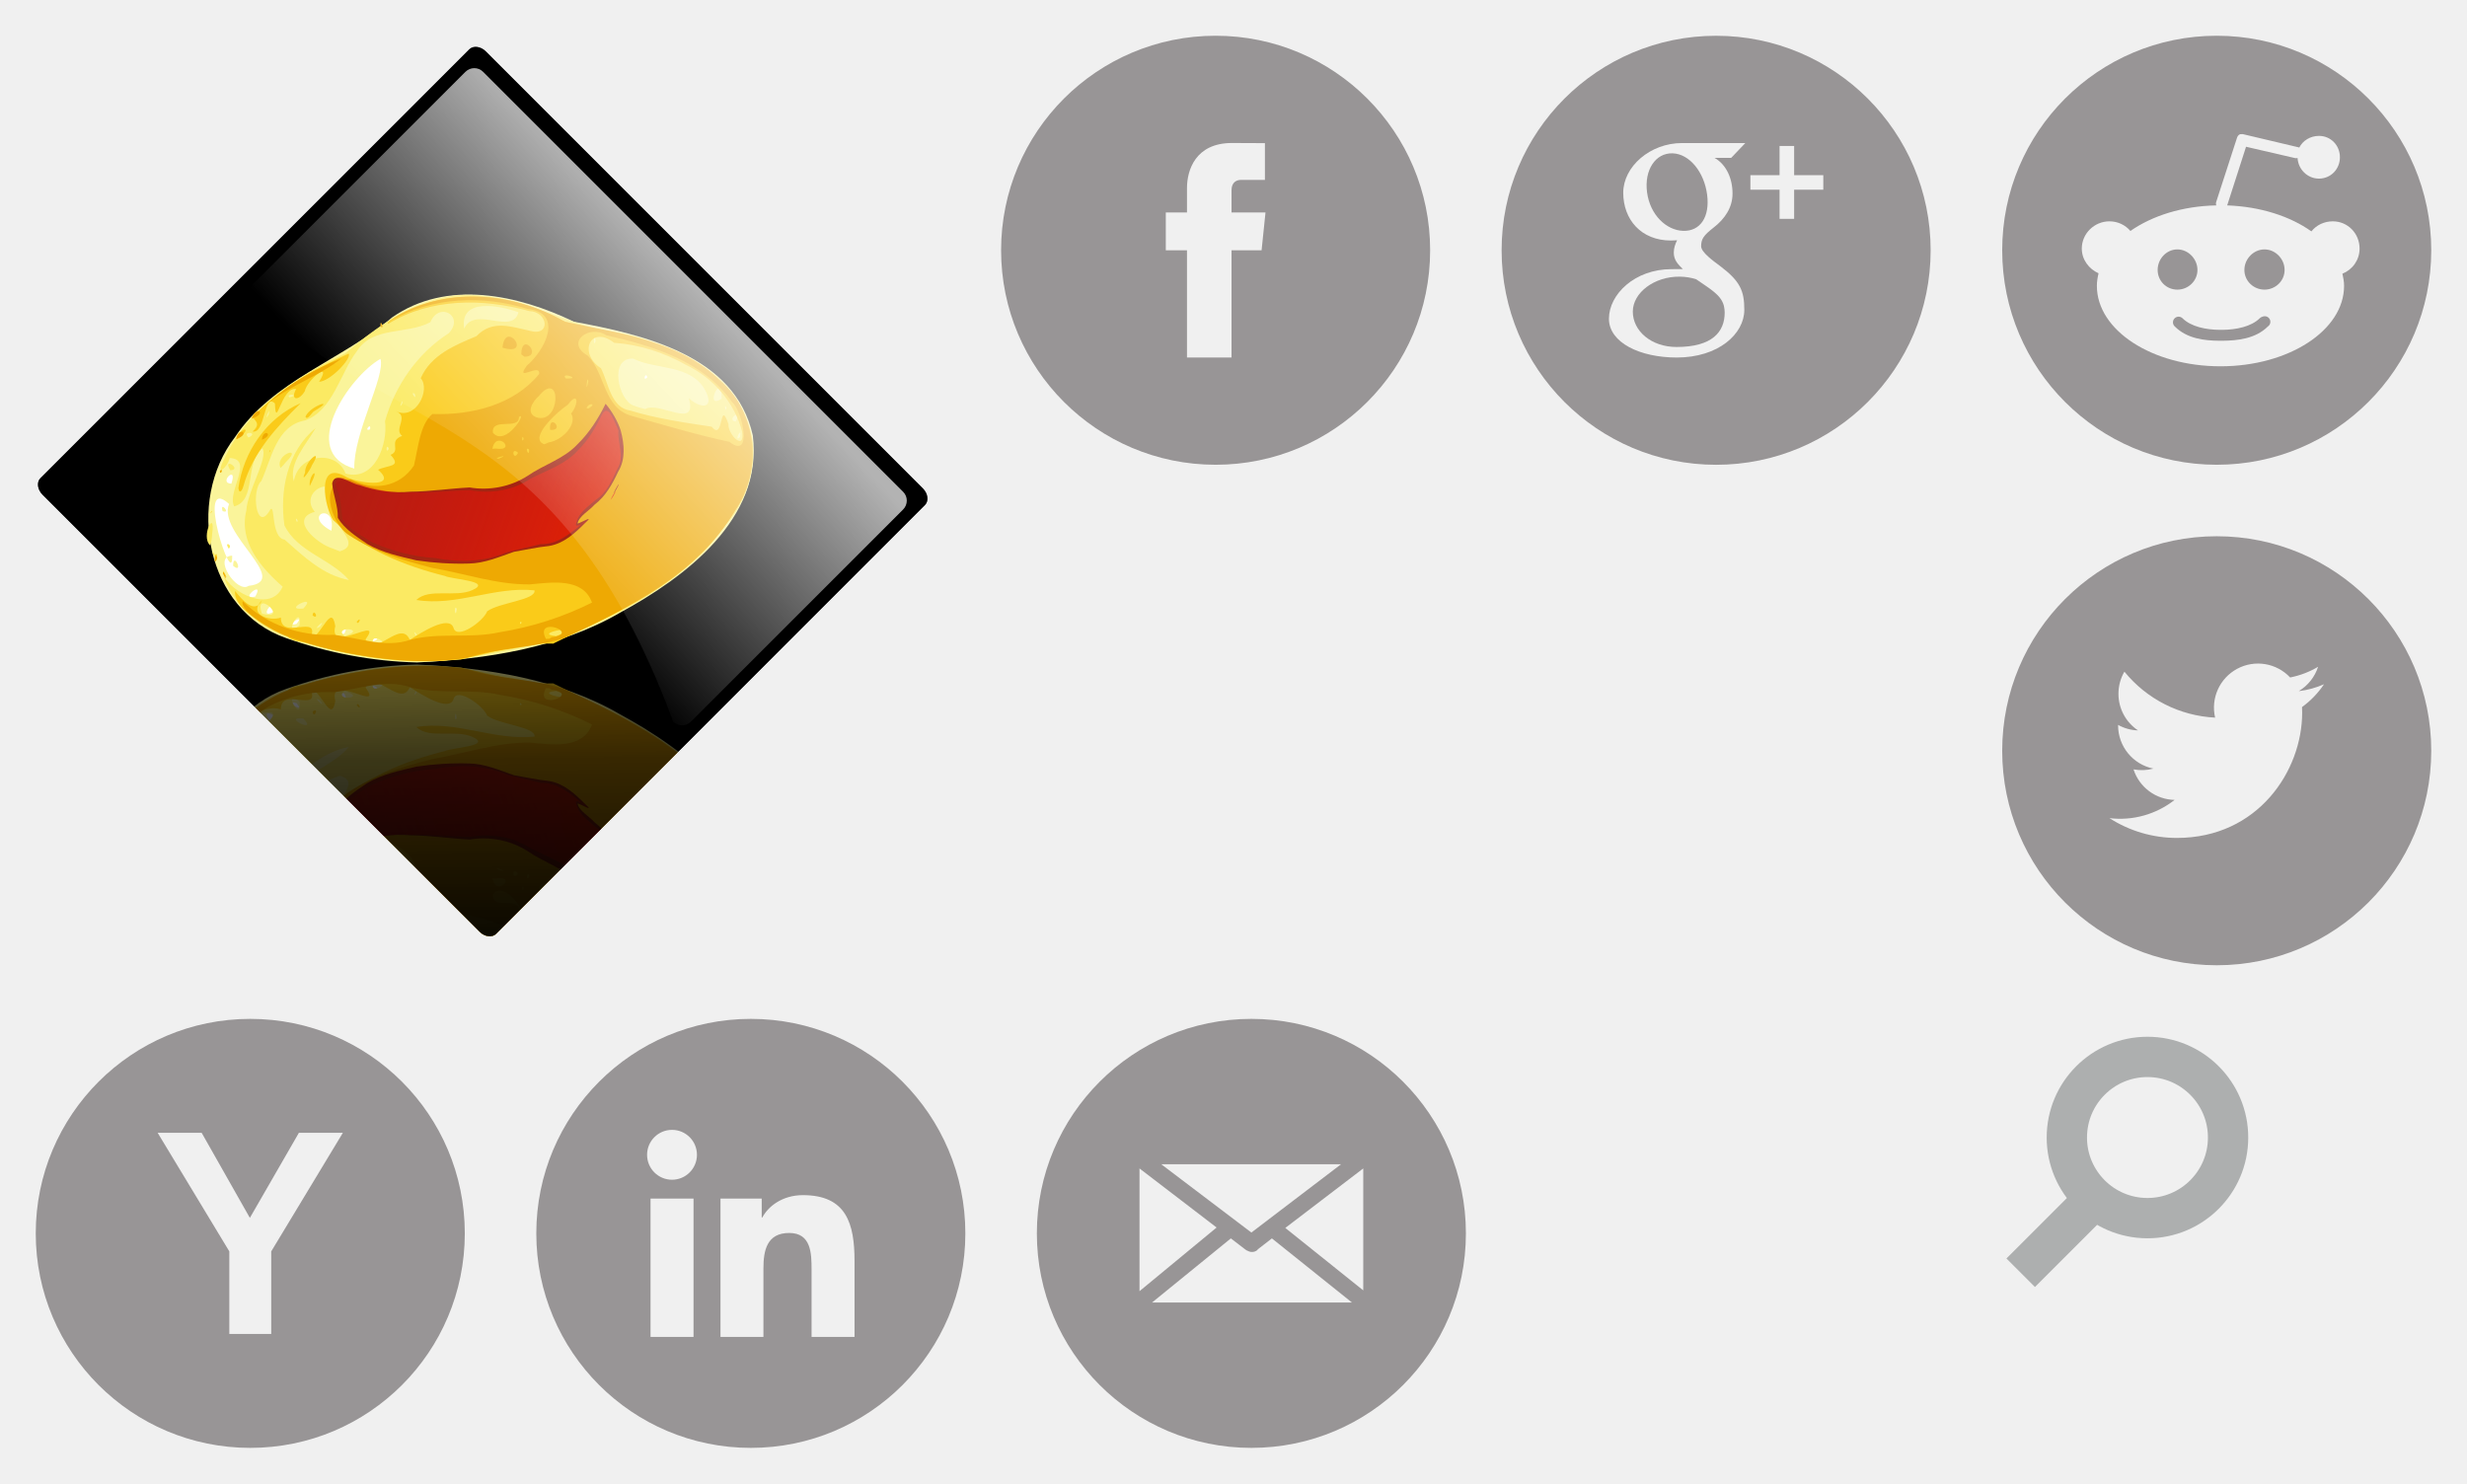
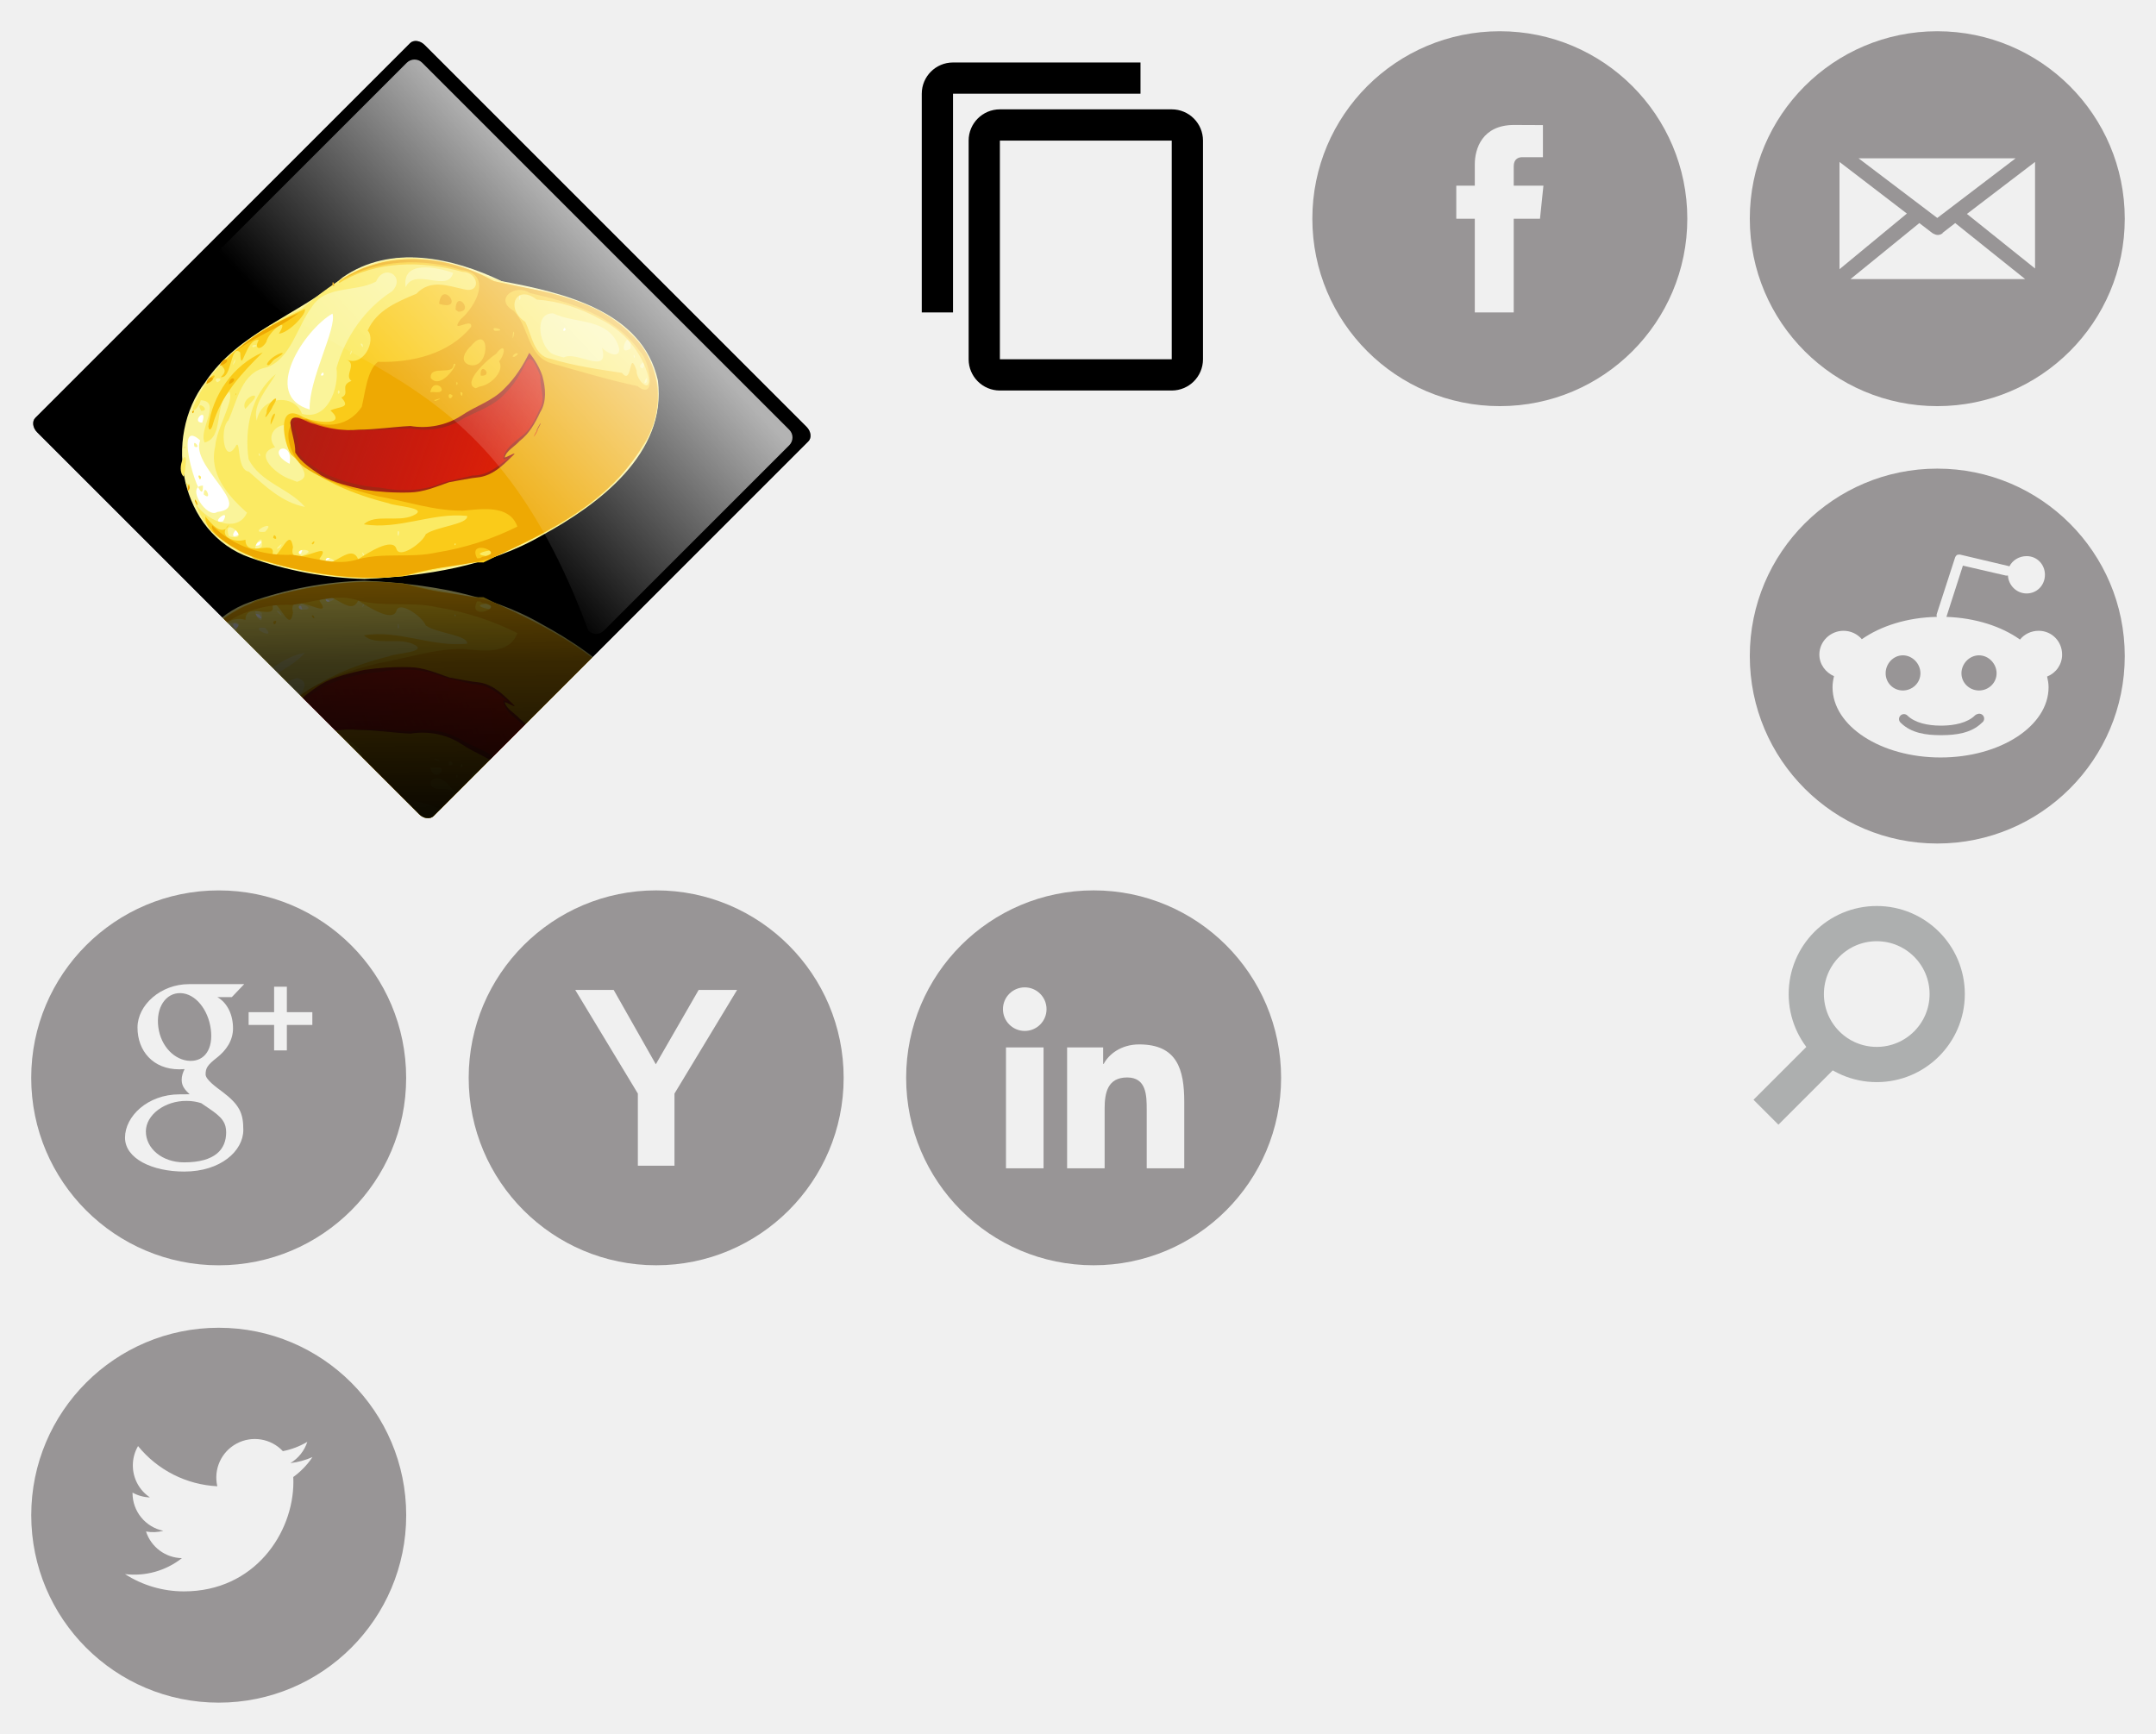
- <svg xmlns="http://www.w3.org/2000/svg" xmlns:xlink="http://www.w3.org/1999/xlink" width="138" height="83" viewBox="0 0 138 83">
-   <svg viewBox="-2 -2 28 28" width="28" height="28" id="facebook" x="54">
+ <svg xmlns="http://www.w3.org/2000/svg" xmlns:xlink="http://www.w3.org/1999/xlink" width="138" height="111" viewBox="0 0 138 111">
+   <svg height="29" viewBox="-2 -2 28 29" width="28" id="copy" x="54">
+     <path d="M0-23h48v48H0z" fill="none" />
+     <path d="M17 2H5a2 2 0 0 0-2 2v14h2V4h12zm2 3H8a2 2 0 0 0-2 2v14a2 2 0 0 0 2 2h11a2 2 0 0 0 2-2V7a2 2 0 0 0-2-2zm0 16H8V7h11z" />
+   </svg>
+   <svg viewBox="-2 -2 28 28" width="28" height="28" id="facebook" x="82">
    <path d="M14.571 12.004H12.89V18h-2.492v-5.996H9.213V9.886h1.185v-1.37c0-.982.466-2.516 2.514-2.516l1.846.008v2.056h-1.34c-.218 0-.528.108-.528.577v1.246h1.9zM12 0C5.373 0 0 5.373 0 12c0 6.628 5.373 12 12 12 6.628 0 12-5.372 12-12 0-6.627-5.372-12-12-12" fill="#989596" />
  </svg>
-   <svg viewBox="-2 -2 28 28" width="28" height="28" id="google" x="82">
+   <svg viewBox="-2 -2 28 28" width="28" height="28" id="google" y="55">
    <g transform="matrix(.8789 0 0 -.8789 -335.525 262.007)" fill="#989596">
      <path d="M392.633 290.624c-1.083.032-1.812-1.058-1.623-2.482.186-1.425 1.217-2.42 2.302-2.453 1.084-.032 1.707.885 1.52 2.31-.186 1.423-1.114 2.592-2.199 2.625M393.09 282.774c-1.617.019-2.987-1.02-2.987-2.225 0-1.228 1.168-2.252 2.784-2.252 2.272 0 3.064.96 3.064 2.19 0 .149-.019.294-.052.434-.178.695-.885 1.076-1.763 1.687-.318.103-.67.163-1.047.166" />
      <path d="M402.227 288.308h-1.856v-1.855h-.928v1.855h-1.856v.927h1.856v1.857h.928v-1.857h1.856zm-5.777-.248c0-.89-.493-1.607-1.19-2.15-.68-.532-.807-.754-.807-1.206 0-.385.811-.958 1.185-1.238 1.299-.975 1.562-1.589 1.562-2.807 0-1.522-1.639-3.033-4.304-3.033-2.339 0-4.312.95-4.312 2.471 0 1.544 1.637 3.154 3.975 3.154.255 0 .488.006.73.006-.32.31-.578.578-.578 1.048 0 .28.088.547.213.785a5.497 5.497 0 0 0-.39-.016c-1.92 0-3.04 1.35-3.04 3.041 0 1.656 1.703 3.163 3.745 3.163h4.025l-.9-.944h-1.056c.746-.427 1.142-1.306 1.142-2.275zm-1.044 10.046c-7.54 0-13.653-6.113-13.653-13.653 0-7.542 6.113-13.654 13.653-13.654s13.653 6.112 13.653 13.654c0 7.54-6.112 13.653-13.653 13.653" />
    </g>
  </svg>
-   <svg viewBox="-2 -2 28 28" width="28" height="28" id="hackernews" y="55">
+   <svg viewBox="-2 -2 28 28" width="28" height="28" id="hackernews" x="28" y="55">
    <path d="M12 0C5.373 0 0 5.373 0 12c0 6.628 5.373 12 12 12s12-5.372 12-12c0-6.627-5.373-12-12-12zM6.82 6.375h2.461l2.696 4.758 2.742-4.758h2.46l-4.007 6.633v4.617h-2.344v-4.617z" fill="#989596" />
  </svg>
-   <svg viewBox="-2 -2 28 28" width="28" height="28" id="linkedin" x="28" y="55">
+   <svg viewBox="-2 -2 28 28" width="28" height="28" id="linkedin" x="56" y="55">
    <path d="M12 0C5.373 0 0 5.373 0 12c0 6.628 5.373 12 12 12 6.628 0 12-5.372 12-12 0-6.627-5.372-12-12-12zM7.594 6.209a1.395 1.395 0 1 1-.005 2.79 1.395 1.395 0 0 1 .005-2.79zm7.322 3.652c2.435 0 2.885 1.603 2.885 3.686v4.244h-2.403v-3.762c0-.897-.017-2.052-1.25-2.052-1.25 0-1.443.977-1.443 1.986v3.828h-2.402v-7.736h2.306v1.056h.034c.32-.608 1.103-1.25 2.273-1.25zm-8.525.194h2.404v7.736H6.39v-7.736z" fill="#989596" />
  </svg>
-   <svg viewBox="-2 -2 28 28" width="28" height="28" id="mail" x="56" y="55">
+   <svg viewBox="-2 -2 28 28" width="28" height="28" id="mail" x="110">
    <path d="M12 0C5.373 0 0 5.373 0 12c0 6.628 5.373 12 12 12s12-5.372 12-12c0-6.627-5.373-12-12-12zM6.96 8.133h10.056L12 11.953zm-1.218.234l4.313 3.305-4.313 3.562V8.391c0-.013-.002-.012 0-.024zm12.516 0c.002.012 0 .01 0 .024v6.797l-4.36-3.493zm-7.406 3.914l.796.61a.468.468 0 0 0 .164.093.47.47 0 0 0 .516-.046.468.468 0 0 0 .024-.024.47.47 0 0 0 0-.023l.046-.024a.47.47 0 0 0 .024-.023l.726-.563 4.477 3.586H6.445z" fill="#989596" />
  </svg>
-   <svg viewBox="-2 -2 28 28" width="28" height="28" id="reddit" x="110">
+   <svg viewBox="-2 -2 28 28" width="28" height="28" id="reddit" x="110" y="28">
    <path d="M12 0C5.373 0 0 5.373 0 12c0 6.628 5.373 12 12 12s12-5.372 12-12c0-6.627-5.373-12-12-12zm1.313 5.508h.046a.264.264 0 0 1 .118 0l3.07.726c.032 0 .04.014.07.024.197-.397.629-.656 1.102-.656.664 0 1.172.53 1.172 1.195 0 .664-.508 1.195-1.172 1.195-.642 0-1.16-.515-1.196-1.148H16.5c-.037.002-.082.012-.117 0L13.64 6.21l-1.055 3.281c1.863.066 3.527.61 4.71 1.453.28-.35.713-.562 1.196-.562.843 0 1.5.68 1.5 1.523 0 .643-.398 1.182-.96 1.407.05.22.093.449.093.68 0 2.49-3.098 4.5-6.914 4.5-3.817 0-6.914-2.01-6.914-4.5 0-.237.04-.477.094-.704-.536-.237-.938-.76-.938-1.383 0-.842.704-1.523 1.547-1.523.468 0 .892.207 1.172.539 1.214-.846 2.9-1.393 4.805-1.43a.29.29 0 0 1 0-.21l1.148-3.54c.025-.101.088-.202.187-.234zm-3.516 6.445c-.614 0-1.102.535-1.102 1.149 0 .613.488 1.101 1.102 1.101.614 0 1.125-.488 1.125-1.101 0-.614-.511-1.149-1.125-1.149zm4.875 0c-.614 0-1.125.534-1.125 1.149 0 .614.51 1.101 1.125 1.101.614 0 1.125-.487 1.125-1.101 0-.615-.511-1.149-1.125-1.149zm-.07 3.75a.313.313 0 0 0-.07.024.313.313 0 0 0-.118.07c-.482.482-1.329.646-2.086.656h-.094a.31.31 0 0 0-.023 0h-.024c-.765-.004-1.62-.166-2.109-.656a.315.315 0 0 0-.422.469c.685.684 1.663.79 2.485.797h.07a.31.31 0 0 0 .023 0h.094c.824-.007 1.846-.112 2.531-.797a.313.313 0 0 0-.257-.563z" fill="#989596" />
  </svg>
  <svg viewBox="-2 -2 18 18" width="18" height="18" id="search" x="110" y="56">
    <g transform="matrix(-1.12748 0 0 1.12748 13.763 0)" fill="none" stroke="#adafaf" stroke-width="2">
      <path d="M11.29 11.71l-4-4" />
      <circle r="4" cy="5" cx="5" />
    </g>
  </svg>
  <svg width="54" height="55" viewBox="-2 -2 50.87 51.81" id="strawhat">
    <defs>
-       <clipPath id="he">
-         <use xlink:href="#ha" transform="matrix(1 0 0 -1 0 926.188)" width="1" height="1" />
+       <clipPath id="ie">
+         <use xlink:href="#ia" transform="matrix(1 0 0 -1 0 926.188)" width="1" height="1" />
      </clipPath>
-       <linearGradient id="hb">
+       <linearGradient id="ib">
        <stop offset="0" stop-color="#e0060f" stop-opacity=".188" />
        <stop offset="1" stop-color="#e02306" />
      </linearGradient>
-       <linearGradient xlink:href="#hc" id="hg" x1="707.338" y1="241.86" x2="550.228" y2="87.801" gradientUnits="userSpaceOnUse" />
-       <linearGradient id="hc">
+       <linearGradient xlink:href="#ic" id="ig" x1="707.338" y1="241.86" x2="550.228" y2="87.801" gradientUnits="userSpaceOnUse" />
+       <linearGradient id="ic">
        <stop offset="0" />
        <stop offset=".66" stop-opacity=".737" />
        <stop offset="1" stop-opacity=".489" />
      </linearGradient>
-       <linearGradient xlink:href="#hd" id="hi" gradientUnits="userSpaceOnUse" gradientTransform="rotate(45 552.985 -471.58) scale(2.94236 2.96348)" x1="322.939" y1="22.012" x2="320.743" y2="93.89" />
-       <linearGradient id="hd">
+       <linearGradient xlink:href="#id" id="ii" gradientUnits="userSpaceOnUse" gradientTransform="rotate(45 552.985 -471.58) scale(2.94236 2.96348)" x1="322.939" y1="22.012" x2="320.743" y2="93.89" />
+       <linearGradient id="id">
        <stop offset="0" stop-color="#fff" />
        <stop offset="1" stop-color="#fff" stop-opacity="0" />
      </linearGradient>
-       <linearGradient xlink:href="#hb" id="hh" gradientUnits="userSpaceOnUse" gradientTransform="matrix(.9856 0 0 .89893 6.03 57.583)" x1="204.593" y1="532.234" x2="453.816" y2="532.234" />
+       <linearGradient xlink:href="#ib" id="ih" gradientUnits="userSpaceOnUse" gradientTransform="matrix(.9856 0 0 .89893 6.03 57.583)" x1="204.593" y1="532.234" x2="453.816" y2="532.234" />
    </defs>
    <g transform="translate(-3.959 -4.285) scale(.08044)">
-       <rect transform="rotate(45)" height="410.72" x="277.529" y="-198.372" ry="6.736" rx="8.657" width="422.202" id="ha" fill-rule="evenodd" stroke="#fff" stroke-width="0" />
-       <use clip-path="url(#he)" height="1052.362" width="744.094" transform="matrix(1 0 0 -1 0 926.188)" xlink:href="#hf" opacity=".884" />
-       <rect width="422.202" rx="8.657" ry="6.736" y="-198.372" x="277.529" height="410.72" transform="rotate(45)" fill="url(#hg)" fill-rule="evenodd" />
-       <g transform="rotate(19.983 422.312 643.114) scale(.72276)" id="hf">
+       <rect transform="rotate(45)" height="410.72" x="277.529" y="-198.372" ry="6.736" rx="8.657" width="422.202" id="ia" fill-rule="evenodd" stroke="#fff" stroke-width="0" />
+       <use clip-path="url(#ie)" height="1052.362" width="744.094" transform="matrix(1 0 0 -1 0 926.188)" xlink:href="#if" opacity=".884" />
+       <rect width="422.202" rx="8.657" ry="6.736" y="-198.372" x="277.529" height="410.72" transform="rotate(45)" fill="url(#ig)" fill-rule="evenodd" />
+       <g transform="rotate(19.983 422.312 643.114) scale(.72276)" id="if">
        <path d="M114.286 585.934c-3.036 19.263-3.027 38.998.545 58.181 1.502 16.179 7.973 31.69 18.628 43.968 7.672 9.251 19.357 13.974 27.976 22.274 10.71 11.537 26.173 18.157 41.876 18.17 12.526 2.676 25.695 6.016 38.295 1.764 13.532-3.342 27.029-6.942 40.804-9.015 8.54-1.305 19.254-.622 25.06-8.148 8.227-10.2-3.534-17.232-12.677-18.683-28.886-10.623-58.364-21.521-82.787-40.793-17.96-11.694-39.508-16.96-56.69-29.927-12.442-9.54-13.656-27.356-25.2-37.505-4.836-2.785-10.757-1.802-15.83-.286zM439.286 392.362c-4.777-.317-8.044 3.267-11.429 10.714-3.73 8.208 12.984 13.765 17.857 15.715 10.308 4.123 10.89-.888 15.715-7.857 5.375-7.765-11.417-17.068-16.429-18.572-.51-.153-.952-.476-1.429-.714" fill="#fff" />
        <path d="M206.429 603.076c-8.694-1.618-10.633 3.675-15.715 12.143-2.064 3.44.846 10.656 1.429 13.572 1.949 9.743 22.084 13.933 28.571 16.428 8.916 3.43 8.685-5.291 10-11.428 3.806-17.76 1.158-21.921-13.571-29.286-2.755-1.377-7.694-1.126-10.714-1.429z" fill="#fff" />
        <path d="M208.571 449.505l-27.142 43.571c6.21 24.764-13.563 48.841-4.34 73.48 5.44 8.417 2.749 21.025 11.524 27.015 12.39 4.615 25.772-4.229 36.595-9.734 16.759-12.598 22.332-34.43 24.773-54.227-1.461-9.985-7.275-19.01-6.307-29.477-.895-17.855-5.685-37.285-20.25-48.9-1.199-3.054-20.777-7.185-14.853-1.728z" fill="#fff" fill-rule="evenodd" />
        <path d="M217.636 733.599c-76.837 1.125-128.138-85.5-105.878-155.337 14.72-60.274 67.25-98.492 96.728-150.647 34.892-49.566 100.218-58.37 156.253-52.664 63.097-10.444 147.536-21.404 187.6 41.47 34.695 67.889-13.587 141.649-58.112 192.041-41.164 49.275-99.26 80.905-157.61 105.385-38.274 12.852-78.62 19.43-118.98 19.752zm4.412-15.337c4.947-13.22-11.503 8.036 0 0zm-22.87-3.678c-3.579-17.024-12.277 14.3 0 0zm66.657-3.075c.974-12.859-7.303 7.664 0 0zm-87.406-3.718c3.1-18.387-13.509 8.92 0 0zm116.625-.552c2.856-15.76-7.788 9.067 0 0zm-125.625-6.5c35.55-17.613-43.192-34.864-42-63.7-39.321-16.19 30.981 73.803 18.644 43.064-16.977 6.835 15.986 31.242 23.356 20.637zm-19.396-12.249c-4.702-13.209 12.44 4.351 0 0zm-25.917-43.345c-6.09-8.386 8.814.018 0 0zm79.122 51.896c-5.275-8.87-5.188 10.145 0 0zm19.609-68.857c-4.634-26.722-30.974-4.376 0 0zm-99.757-9.143c-.328-19.239-11.914 3.937 0 0zm-4.154-28.085c-8.89 3.903 8.274 6.978 0 0zm104.204-22.855c-11.723-29.733-1.98-88.652-11.709-101.58-21.45 25.277-41.19 105.208 11.709 101.58zm1.289-38.342c-1.38-7.112-4.967 4.641 0 0zm220-129.968c-3.01-5.6-3.113 5.68 0 0z" fill="#faf49a" />
        <path d="M216.976 732.167c-27.686.234-56.052-11.457-73.327-33.52 13.766 13.976 53.37 18.08 55.034-7.77-24.386-9.458-51.406-24.61-54.482-53.471-5.258-17.016 2.64-51.826-5.637-58.088-11.115 17.55 11.537 45.982-6.018 58.184-11.032-10.343 2.642-46.297-18.757-39.874.955 9.357-6.395 20.64-4.615 4.14 3.845-50.896 35.83-94.188 70.76-129.145 21.98-39.06 51.172-80.122 97.415-91.066 42.9-12.05 88.175-1.243 131.468-11.13 45.537-5.906 99.77-4.5 132.331 32.875 23.294 25.951 28.818 64.655 16.32 96.838-17.24 61.873-62.806 110.81-109.85 152.186-29.672 18.103-59.135 36.873-90.176 52.497-44.086 19.41-92.626 26.326-140.466 27.344zm8.077-13.497c-4.88-21.406-11.095 18.17 0 0zm-35.624 1.62c27.096-2.531-15.918-19.794 0 0zm53.43-6.844c3.752-11.873-6.755 8.232 0 0zm23.981.268c18.186-13.835-14.384-4.807 0 0zm26.726-1.494c23.267-4.27-9.058-11.995 0 0zm-70.523-9.084c8.335-18.725-18.33 8.904 0 0zm104.232-13.376c-6.66-3.731 3.462 5.31 0 0zm-74.162-25.058c-22.582-12.58-52.36-7.84-71.901-26.596-14.922-27.915-20.61-64.17-3.559-92.471-2.832 16.231-12.31 38.32-2.014 52.112-5.005-24.197 25.557-40.846 41.678-22.702 27.352-2.097 27.02-38.233 17.294-56.87-2.385-33.337 6.573-67.873 27.021-94.565 8.576-19.341-17.886-24.817-19.075-3.779-15.922 18.034-47.891 20.916-53.628 47.566-7.415 24.063-2.06 58.067-22.614 74.866-22.976 13.41-16.726 43.061-18.523 65.268-5.815 10.503 11.231 45.302 16.156 23.374 1.61-13.087 8.816 22.245 21.854 19.312 21.314 8.39 43.846 18.42 67.31 14.485zm-92.984-74.249c-9.68-9.637 12.705-27.026 2.86-7.057-.714 2.45-1.786 4.75-2.86 7.057zm193.8 65.338c-4.735-3.634 2.498 10.819 0 0zm-117.5-12.729c21.163-15.562-28.952-21.603-17.544-42.808-11.048-22.685-36.344 5.105-16.004 16.904-20.35 14.487 12.349 26.634 26.462 25.718l2.381.102zm-45.553-13.357c-4.911-3.757 1.59 4.999 0 0zm-67.447-55.29c7.9-7.96-8.444-3.78 0 0zm10-26.124c-1.24-9.57-1.691 10.804 0 0zm113-7.714c-4.24-5.101-1.01 6.345 0 0zm-100.63-13.036c9.04-5.86-4.835-2.216 0 0zm98.023-29.012c-.53-9.118-2.062 6.998 0 0zm7.607-12.856c-5.8-1.472 5.147 6.655 0 0zm201-58.341c9.486-11.48 51.662 1.835 33.856-22.866 14.674 6.03 25.519.376 10.965-12.243-20.487-17.203-47.343-1.619-70.826-4.17-20.826 7.006.567 39.508 14.477 39.811 3.852.167 7.699-.155 11.528-.532zm89.5-5.541c-2.083-11.533-3.64 7.895 0 0zm-268.5-6.941c1.445-23.035 43.368-9.03 41.145-30.786-16.69.02-55.381 5.121-41.145 30.786zm260-4.996c2.19-15.197-9.215 2.134 0 0zm-12-8.622c-4.14-4.775.634 4.913 0 0zm-7-6.487c-8.554-24.507-11.695 16.08 0 0zm-125.162-9.855c-4.575-9.84-.353 7.918 0 0zm-259.11 300.828c-7.082-8.284 9.502 5.036 0 0zm-6.062-7.594c-11.314-4.728-6.783-33.942-1.795-10.331 1.03 3.344 1.833 6.808 1.795 10.331zm16.94-2.915c-6.986-5.083 2.506-4.77 0 0zm-22.951-67.247c-11.94-9.586 10.64-4.444 0 0z" fill="#fbea63" />
        <path d="M218.212 731.816c-19.028-2.63-54.23-5.604-58.743-22.557 7.33 4.595 24.172 14.892 25.902-.406-8.09 16.69 13.243 15.768 21.396 8.896 7.026 20.167 32.605-16.344 31.605 8.385 8.685-3.991 6.626-37.368 17.39-17.9 2.622 26.986 38.026-25.873 29.887 1.93 14.21 13.008 23.631-28.765 37.859-13.3 7.248-9.625 25.554-33.71 33.463-23.86 6.638 9.784 23.555-14.986 23.58-24.545 7.755-11.334 38.239-24.7 33.831-32.434-35.297 8.736-61.639 38.142-97.708 44.764 7.143-14.409 32.435-13.823 44.707-25.757 14.824-14.236-21.103-2.609-27.825-3.526-37.607 3.884-77.569 2.597-112.558-13.039-11.001-7.948-32.95-44.949-4.143-41.09 11.317 3.046 51.477-6.051 26.897-15.663 7.235-7.478 19.65-9.463 6.052-16.536 7.933-7.258-6.68-10.779 3.994-19.76-9.716-2.848.297-18.594-12.931-19.133 20.118 1.993 22.829-29.375 10.866-35.746 1.495-23.027 18.78-38.63 34.432-53.072 8.539-19.602 27.807-18.863 44.483-21.187 19.066-1.76 8.846-22.016-7.246-16.533-43.458 3.29-88.219 19.49-116.114 54.428-4.945.016 15.132-21.985 22.311-26.374 34.411-27.672 81.24-37.62 124.383-30.062 28.443-.884 55.909-10.695 84.563-9.467 42.324-2.911 89.376 11.387 112.813 48.996 20.19 33.022 10.356 73.402-2.295 107.206-21.944 51.796-64.008 91.266-102.288 131.15-27.415 8.943-49.892 27.02-73.644 42.112-42.303 19.445-88.095 30.45-134.488 33.697-6.73-.062-14.012 3.352-20.43.383zm228.717-83.522c27.179-22.754-24.21 6.04 0 0zm-33.5-.503c-1.805-3.403-1.66 4.053 0 0zm26.965-214.603c25.014-1.279 52.171-7.028 74.271-11.486 15.31 9.495-2.862-27.358 13.387-7.426 2.64 9.18 22.845 18.48 14.03 2.22-15.737-22.477-40.889-36.692-68.057-39.43-22.694-3.778-46.286-3-68.447 3.388-26.332-8.276-27.56 20.252-3.4 25.79 10.924 10.078 20.636 30.761 38.216 26.944zM233.095 706.124c-1.746-7.594 7.8 2.18 0 0zm-89.166-7.944c-3.604-6.397 10.285 7.594 0 0zm128.687-.452c3.068-7.644 2.701 3.902 0 0zM131.57 685.646c.014-6.997 4.647 6.927 0 0zm-17.062-36.439c1.21-3.565.068 4.7 0 0zm15.94-28.617c-6.947-32.33 2.27-68.702 26.754-91.575-13.16 27.7-25.6 57.27-23.077 88.607.394 2.847-.65 8.76-3.677 2.968zm-21.02-8.8c2.298-4.224 2.298 4.226 0 0zm81.184-15c-4.555-8.883 2.288-20.495.42-3.958zm-8.183-10.149c-4.046-9.121 7.988-28.558 3.592-8.227.249 3.794-4.277 20.733-3.592 8.227zm-68.943-6.919c.695-14.804 11.521-14.447 0 0zm32.022-.515c1.21-3.565.068 4.7 0 0zm-20.504-11.18c7.787-14.217-11.395-7.587-1.471-18.837 14.182-29.464 36.11-54.527 59.213-77.31 4.252 3.055-7.094 29.222-16.473 33.183 4.844-23.131-11.067 1.853-9.262 12.48-2.073 10.642-9.946 12.268-8.06.763-13.55 2.313-4.064 42.49-13.577 18.901-13.262-6.098 1.548 28.978-10.37 30.82zm40.425-29.076c.781-11.338 21.247-26.028 5.757-7.383-1.495 1.479-2.859 10.882-5.757 7.383z" fill="#facb19" />
        <path d="M217.96 731.681c-14.661.504-49.277-7.023-48.677-16.082 27.529 12.981 60.055 12.052 87.832.48 22.632-5.353 47.898-4.245 66.91-19.578 22.618-15.577 50.623-19.258 73.712-34.062 25.68-14.286 49.186-32.482 69.399-53.814-15.625-18.885-41.134-4.425-58.607 3.752-28.226 10.629-58.927 10.861-88.342 16.194-26.68 2.554-54.298 4.21-80.516-2.018-20.155-3.985-45.48-39.382-15.921-48.226 22.783 3.28 43.835-8.433 49.257-31.323-1.728-15.304-7.727-37.438-.212-49.594 33.323-10.87 66.439-32.662 78.498-67.101-2.117-10.8-18.666 15.768-13.024-3.478 10.62-18.39 15.507-56.534-17.147-48.422-42.105 1.927-84.627 19.226-112.303 51.726 32.953-45.838 94.853-61.64 148.536-52.435 49.684-6.737 103.226-19.69 150.98 2.498 40.816 15.686 63.146 63.807 52.315 105.552-12.762 65.625-60.233 116.524-106.371 161.702-23.684 18.417-52.524 28.633-76.51 46.74-35.593 20.328-76.645 29.691-116.995 35.048a375.743 375.743 0 0 1-42.814 2.441zm225.724-81.156c24.214-12.375-22.338-13.29-4.583 3.3l2.753-1.1zM343.179 514.847c10.078-9.072-7.289 2.955 0 0zm-5.933-7.556c20.293-4.09-5.617-16.855-2.618 1.188zm20.502-3.394c-8.495-3.614-1.187 9.631 0 0zm8.493-6.044c-5.715-2.372 2.637 7.755 0 0zm-36.128-3.228c15.403 8.834 22.95-29.861 17.273-21.465 4.496 11.55-23.625 8.385-17.273 21.465zm50.512-9.061c11.647-6.342 18.722-25.234 10.128-31.453 3.688-10.231-.768-22.21-5.528-6.558-6.941 9.332-23.488 41.325-7.72 40.98zm-2.732-11.111c-6.707-14.841 13.89-3.617 0 0zm-19.641 16.005c-3.283-5.325-.449 5.386 0 0zm-23.405-12.274c11.54-3.086-7.931 2.685 0 0zm27.316-10.143c23.758-.883 6.566-49.63-4.314-18.932-3.349 6.015-6.471 18.638 4.314 18.932zm41.816-23.738c6.293-7.32-2.002-5.054-1.713.442zm38.752-6.994c30.568-2.246 61.212-3.961 91.593-8.181 25.934 8.453 1.827-30.24-9.877-34.671-37.259-26.03-85.215-23.43-128.036-17.959-17.54-4.434-33.276 19.038-9.407 23.055 20.64 9.813 29.509 39.732 55.727 37.756zm-67.302-11.518c15.308-4.817-7.937-3.987 0 0zm20-4.7c-3.626-6.233 2.453 14.725 0 0zM143.987 698.259c-2.663-5.76 9.475 9.65 0 0zm-12.364-12.528c4.55-1.921 1.894 11.125 0 0zm-22.194-73.94c1.819-4.93 1.79 4.8 0 0zm4.032-32.069c-2.556-11.764 11.46-10.088 0 0zm22.003-7.525c-2.75-10.746 9.547-8.473 0 0zm-15.398-14.906c.533-13.89 12.134-8.468 0 0zm10.363-19.699c11.626-22.83 28.579-42.598 47.753-59.437-13.5 21.702-34.092 37.859-47.753 59.437zm71-98.683c-3.736-8.19 5.41 2.159 0 0zm128.547-19.902c-6.988-20.323 19.322-4.585 3.405 1.059l-3.405-1.059zm-18.081.16c-6.433-25.492 29.151-1.387 0 0z" fill="#eea903" />
        <path d="M257.633 628.303c-11.494-2.896-23.839-5.511-33.258-13.116-3.314-10.09-11.07-17.976-15.484-27.597-1.94-11.886 16.299-5.273 23.784-7.002 15.626-.043 31.222-3.502 45.331-10.13 16.845-6.295 32.668-14.998 49.2-21.975 18.032-3.325 34.814-13.337 45.893-27.987 10.342-14.595 25.664-25.564 32.726-42.48 6.506-13.44 9.662-28.313 11.307-42.965 7.442 4.27 15.703 10.963 21.168 18.105 7.283 10.432 13.231 22.936 10.547 35.995-1.114 12.242-3.03 24.686-9.86 35.222-2.608 6.865-9.826 14.603-8.636 21.418 3.815-2.708 11.896-13.357 6.172-2.696-5.477 11.765-11.77 24.021-23.537 30.626-9.644 4.648-18.764 10.52-28.112 15.842-10.93 8.877-21.377 18.874-34.808 23.98-14.739 5.866-30.125 10.353-45.649 13.515-15.476 1.799-31.287 4.044-46.784 1.245zm194.494-124.012c1.96-11.28 1.261.522-.558 5l.558-5z" opacity=".893" fill="#9c1515" />
-         <path d="M261.468 625.411c-11.133-2.413-23.164-3.786-32.779-10.34-3.9-8.174-7.439-16.99-13.787-23.885-5.81-5.426-3.722-14 5.163-11.595 19.556.192 39.853-.218 57.915-8.58 17.325-5.548 33.594-13.893 50.545-20.382 18.8-3.157 36.735-13.14 48.014-28.688 11.343-12.255 25.248-22.856 31.546-38.928 5.787-11.95 7.906-25.103 9.403-38.132 1.935-11.942 14.363 4.9 18.74 8.767 3.051 11.354 13.726 20.266 11.064 32.98-.936 11.461-1.563 23.704-8.74 33.28-4.684 8.388-11.698 17.88-9.066 27.907 4.734-.183 10.89-11.85 4.026-1.904-6.769 11.533-14.563 24.356-28.05 28.694-8.728 6.051-18.062 11.526-26.712 17.842-16.201 15.039-37.412 23.477-59.043 26.801-18.83 5.668-38.665 7.366-58.24 6.163zm190.178-114.508c1.922-10.152 1.263.457-.55 4.495l.55-4.495z" fill="url(#hh)" />
+         <path d="M261.468 625.411c-11.133-2.413-23.164-3.786-32.779-10.34-3.9-8.174-7.439-16.99-13.787-23.885-5.81-5.426-3.722-14 5.163-11.595 19.556.192 39.853-.218 57.915-8.58 17.325-5.548 33.594-13.893 50.545-20.382 18.8-3.157 36.735-13.14 48.014-28.688 11.343-12.255 25.248-22.856 31.546-38.928 5.787-11.95 7.906-25.103 9.403-38.132 1.935-11.942 14.363 4.9 18.74 8.767 3.051 11.354 13.726 20.266 11.064 32.98-.936 11.461-1.563 23.704-8.74 33.28-4.684 8.388-11.698 17.88-9.066 27.907 4.734-.183 10.89-11.85 4.026-1.904-6.769 11.533-14.563 24.356-28.05 28.694-8.728 6.051-18.062 11.526-26.712 17.842-16.201 15.039-37.412 23.477-59.043 26.801-18.83 5.668-38.665 7.366-58.24 6.163zm190.178-114.508c1.922-10.152 1.263.457-.55 4.495l.55-4.495z" fill="url(#ih)" />
      </g>
-       <path d="M340.834 75.439l275.171 275.17c3.204 3.205 3.186 8.382-.042 11.61L476.995 501.187c-3.227 3.227-8.405 3.246-11.61.042-75.988-205.213-183.067-186.188-275.17-275.171-3.204-3.204-3.186-8.382.042-11.61L329.225 75.48c3.227-3.227 8.405-3.246 11.61-.041z" opacity=".7" fill="url(#hi)" fill-rule="evenodd" />
+       <path d="M340.834 75.439l275.171 275.17c3.204 3.205 3.186 8.382-.042 11.61L476.995 501.187c-3.227 3.227-8.405 3.246-11.61.042-75.988-205.213-183.067-186.188-275.17-275.171-3.204-3.204-3.186-8.382.042-11.61L329.225 75.48c3.227-3.227 8.405-3.246 11.61-.041z" opacity=".7" fill="url(#ii)" fill-rule="evenodd" />
    </g>
  </svg>
-   <svg viewBox="-2 -2 28 28" width="28" height="28" id="twitter" x="110" y="28">
+   <svg viewBox="-2 -2 28 28" width="28" height="28" id="twitter" y="83">
    <path d="M16.772 9.553c.005.106.007.212.007.318 0 3.254-2.476 7.006-7.005 7.006A6.965 6.965 0 0 1 6 15.77a4.932 4.932 0 0 0 3.644-1.02 2.466 2.466 0 0 1-2.298-1.708 2.486 2.486 0 0 0 1.11-.043 2.465 2.465 0 0 1-1.973-2.414v-.031c.332.185.711.295 1.115.308a2.458 2.458 0 0 1-1.095-2.05c0-.451.121-.874.333-1.237a6.985 6.985 0 0 0 5.074 2.572A2.464 2.464 0 0 1 16.106 7.9a4.906 4.906 0 0 0 1.564-.597 2.472 2.472 0 0 1-1.083 1.362A4.91 4.91 0 0 0 18 8.28c-.329.494-.747.927-1.228 1.275zM12 0C5.373 0 0 5.373 0 12c0 6.628 5.373 12 12 12s12-5.372 12-12c0-6.627-5.373-12-12-12" fill="#989596" />
  </svg>
</svg>
